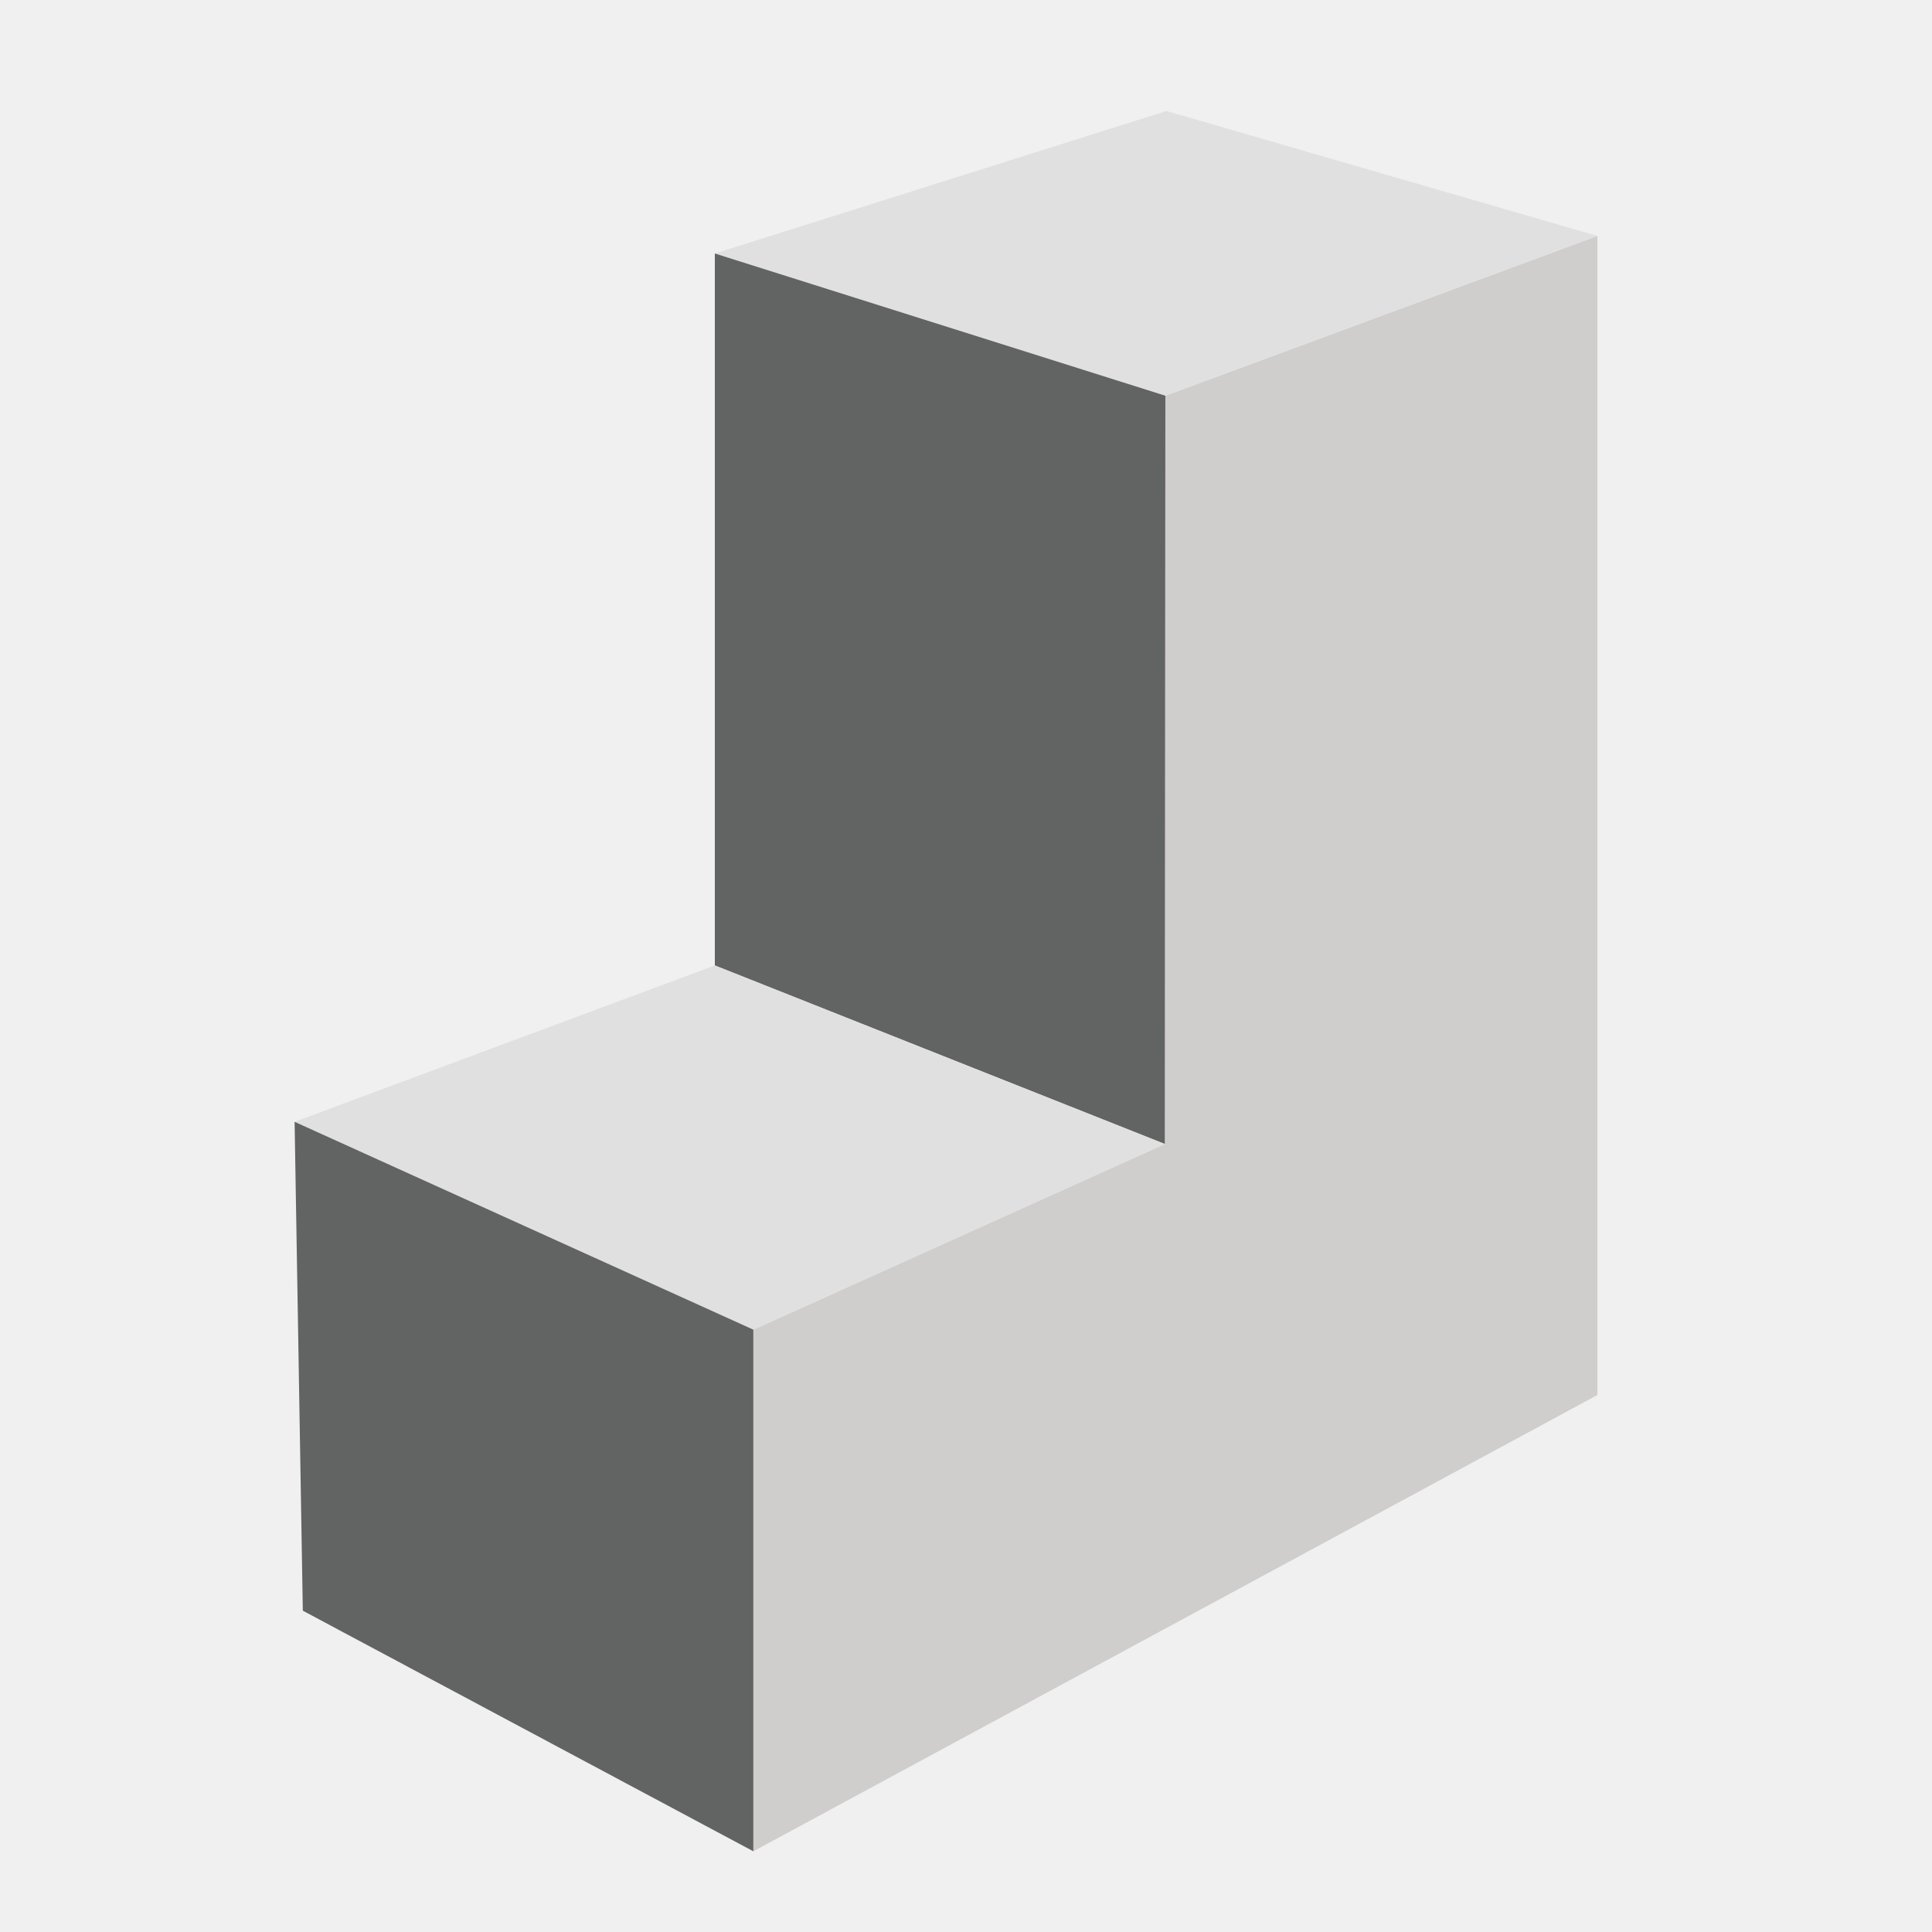
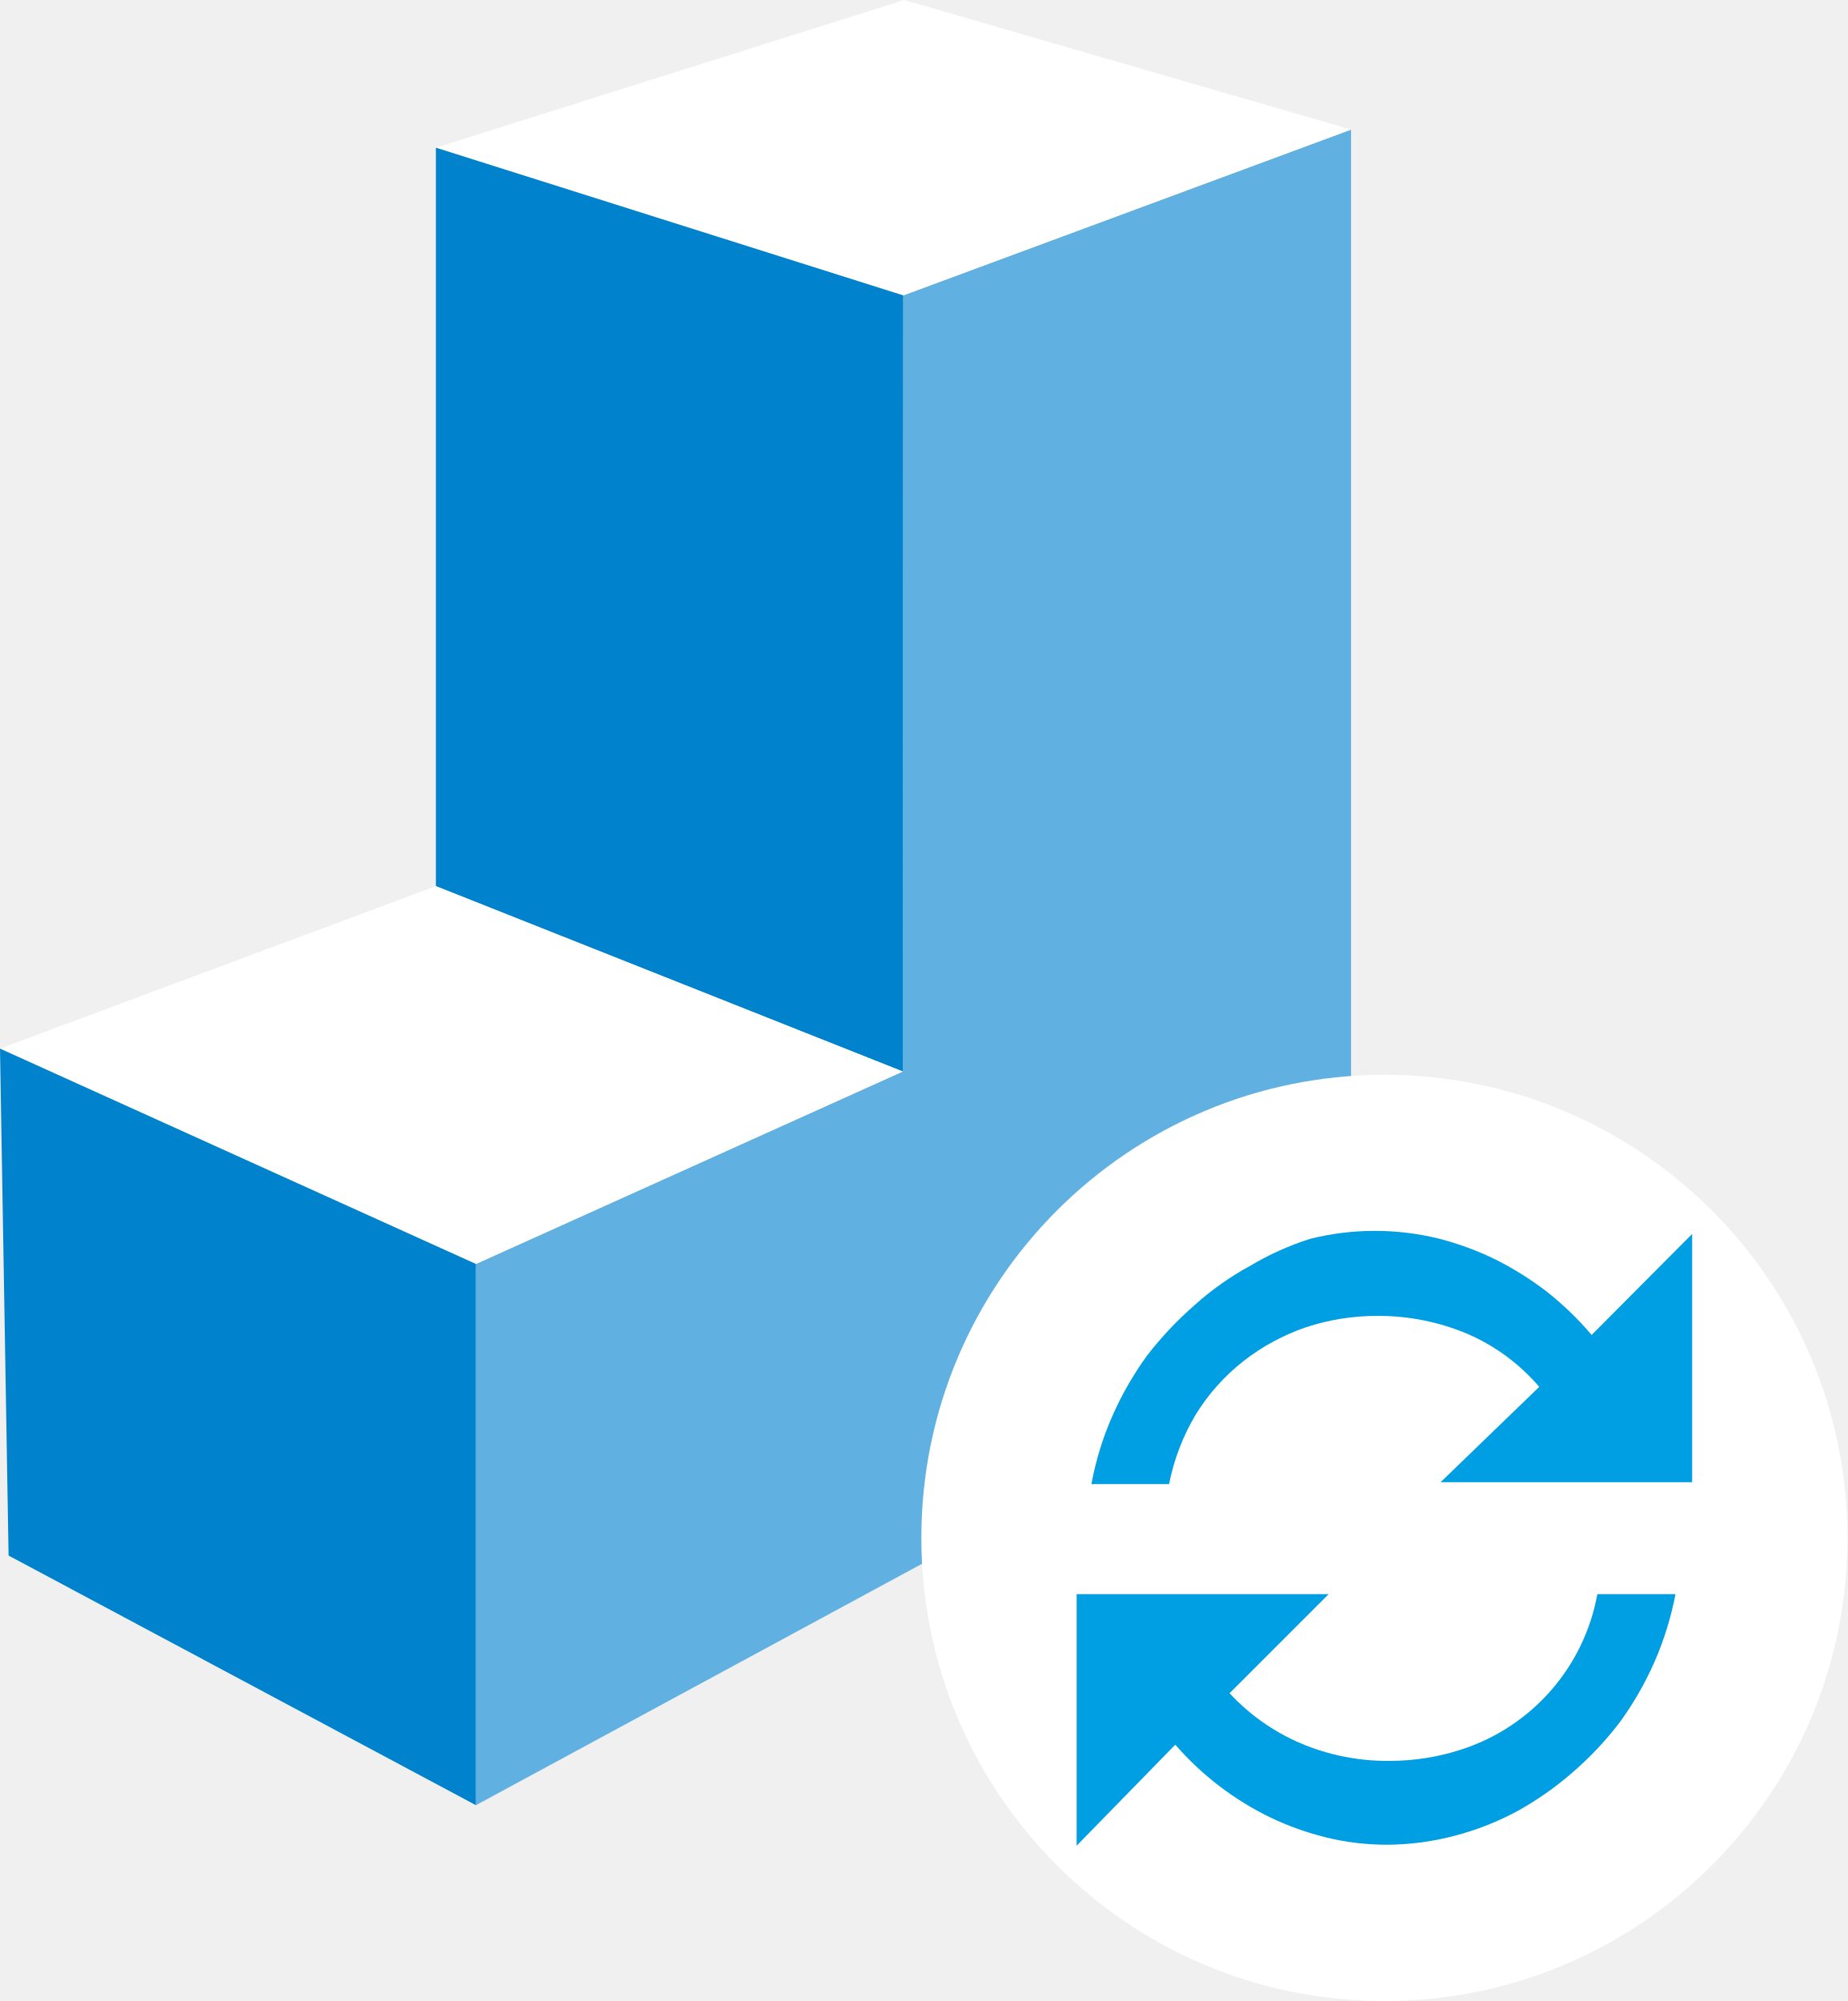
- <svg xmlns="http://www.w3.org/2000/svg" viewBox="0 0 141 141" version="1.1" id="svg859">
-   <defs id="defs863" />
-   <polygon points="69.05,20.88 100.58,9.22 100.58,93.81 38.98,127.11 38.98,89.04 69.01,75.49 " style="fill:#d0cdcd;fill-rule:evenodd" id="polygon843" transform="translate(16,8)" />
-   <polygon points="69.05,20.88 36.17,10.5 69.13,0.1 100.58,9.22 " style="fill:#e1e0e0;fill-rule:evenodd" id="polygon845" transform="translate(16,8)" />
-   <polygon points="36.17,10.5 36.17,62.46 69.01,75.49 69.05,20.88 " style="fill:#626363;fill-rule:evenodd" id="polygon847" transform="translate(16,8)" />
-   <polygon points="69.01,75.49 38.98,89.04 5.5,73.87 36.17,62.46 " style="fill:#e1e0e0;fill-rule:evenodd" id="polygon849" transform="translate(16,8)" />
-   <polygon points="38.98,127.11 6.1,109.55 5.5,73.87 38.98,89.04 " style="fill:#626363;fill-rule:evenodd" id="polygon851" transform="translate(16,8)" />
+ <svg xmlns="http://www.w3.org/2000/svg" viewBox="0 0 38.78 42">
+   <defs>
+     <style>.cls-1{fill:#60b0e2;}.cls-1,.cls-2,.cls-3{fill-rule:evenodd;}.cls-2{fill:#fff;}.cls-3{fill:#0083cc;}.cls-4{fill:#009ee3;}</style>
+   </defs>
+   <g id="Layer_2" data-name="Layer 2">
+     <g id="Layer_1-2" data-name="Layer 1">
+       <polygon class="cls-1" points="18.96 6.2 28.36 2.72 28.36 27.95 9.99 37.89 9.99 26.53 18.95 22.49 18.96 6.2" />
+       <polygon class="cls-2" points="18.96 6.2 9.15 3.1 18.98 0 28.36 2.72 18.96 6.2" />
+       <polygon class="cls-3" points="9.15 3.1 9.15 18.6 18.95 22.49 18.96 6.2 9.15 3.1" />
+       <polygon class="cls-2" points="18.95 22.49 9.99 26.53 0 22.01 9.15 18.6 18.95 22.49" />
+       <polygon class="cls-3" points="9.99 37.89 0.18 32.65 0 22.01 9.99 26.53 9.99 37.89" />
+       <path class="cls-2" d="M19.34,32.28A9.72,9.72,0,1,1,29.06,42,9.72,9.72,0,0,1,19.34,32.28Z" />
+       <path class="cls-4" d="M35.17,33.46a6.7,6.7,0,0,1-.44,1.42A6.84,6.84,0,0,1,34,36.15a7,7,0,0,1-1,1.06,6.69,6.69,0,0,1-1.16.81,5.86,5.86,0,0,1-1.3.51,5.65,5.65,0,0,1-1.42.19,5.38,5.38,0,0,1-1.27-.15,6.14,6.14,0,0,1-1.18-.42,6.28,6.28,0,0,1-2-1.53L22.6,38.74V33.46h5.29l-2.08,2.08a4.38,4.38,0,0,0,1.49,1.05,4.64,4.64,0,0,0,1.86.37,4.84,4.84,0,0,0,1.52-.24,4.22,4.22,0,0,0,2.85-3.26Z" />
+       <path class="cls-4" d="M35.52,25.9v5.21H30.24l2.07-2A4.14,4.14,0,0,0,30.81,28a4.8,4.8,0,0,0-1.89-.38,4.73,4.73,0,0,0-1.51.24,4.49,4.49,0,0,0-1.31.71,4.26,4.26,0,0,0-1,1.12,4.57,4.57,0,0,0-.56,1.46H22.91a6.4,6.4,0,0,1,.44-1.43,6.88,6.88,0,0,1,.73-1.27,7.47,7.47,0,0,1,1-1.06,6.11,6.11,0,0,1,1.16-.82A6,6,0,0,1,27.51,26a5.62,5.62,0,0,1,2.7,0,6.3,6.3,0,0,1,1.19.44,6.76,6.76,0,0,1,1.08.68,6.6,6.6,0,0,1,.93.9Z" />
+     </g>
+   </g>
</svg>
